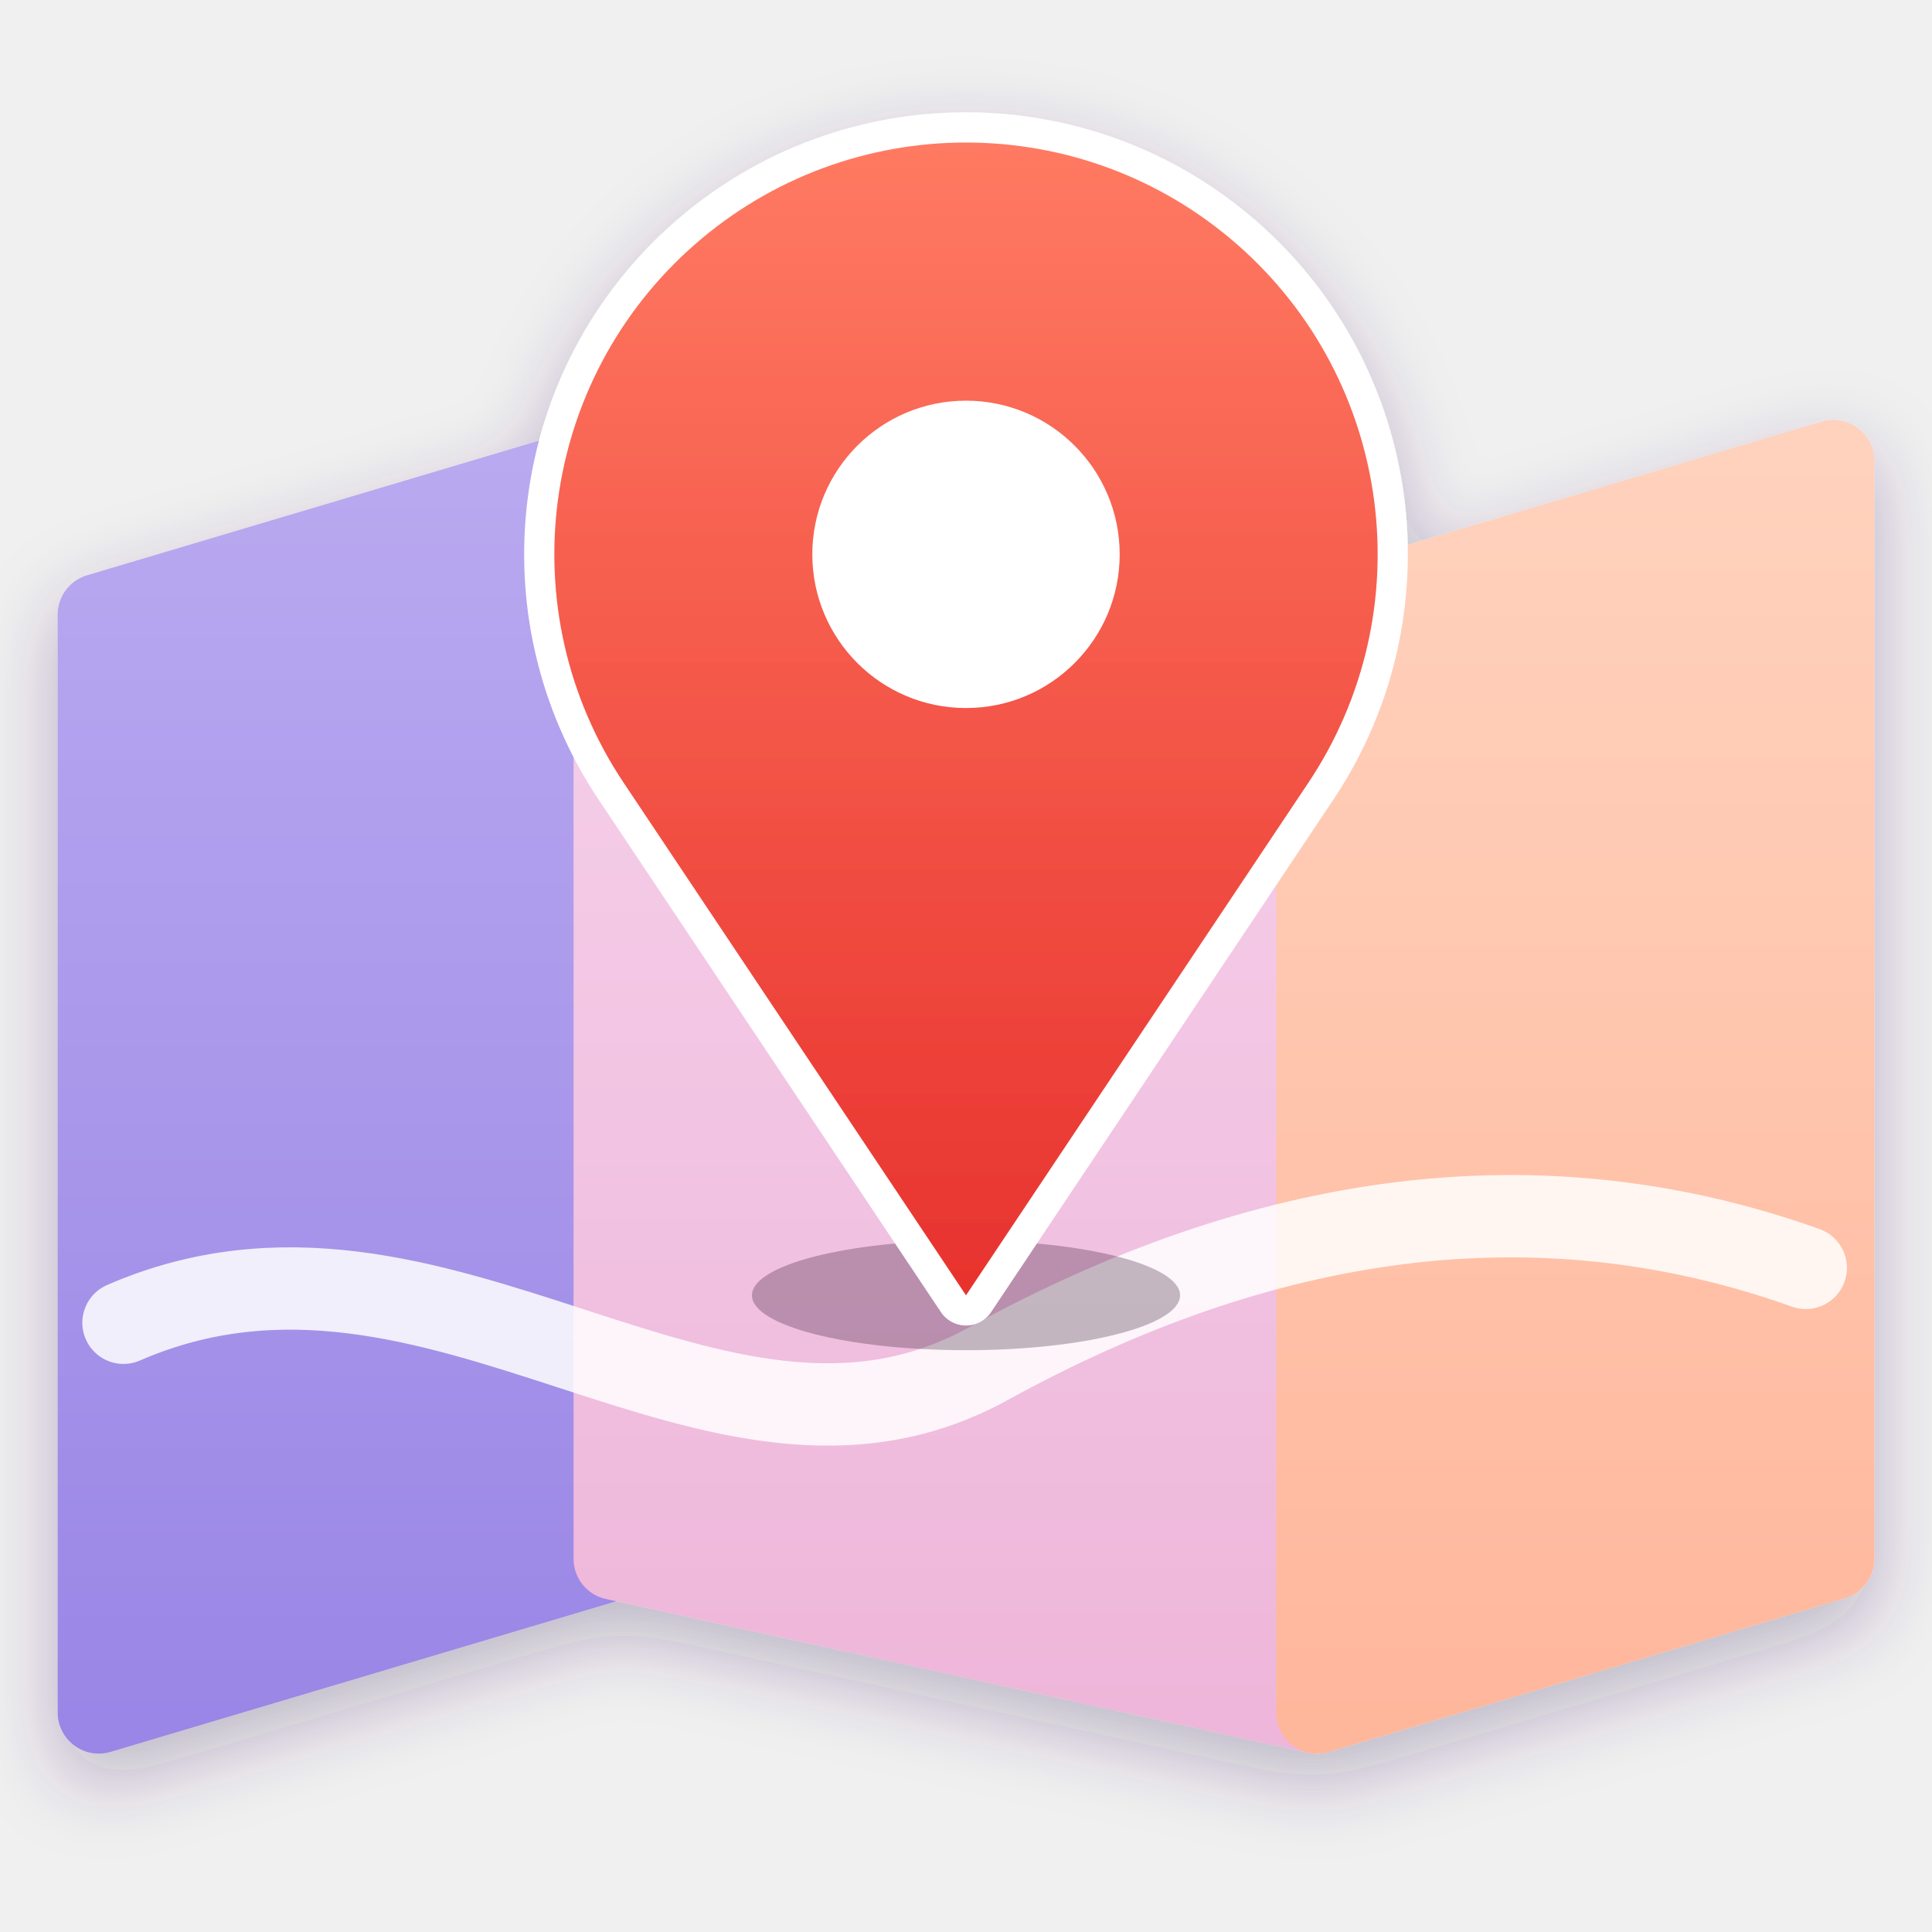
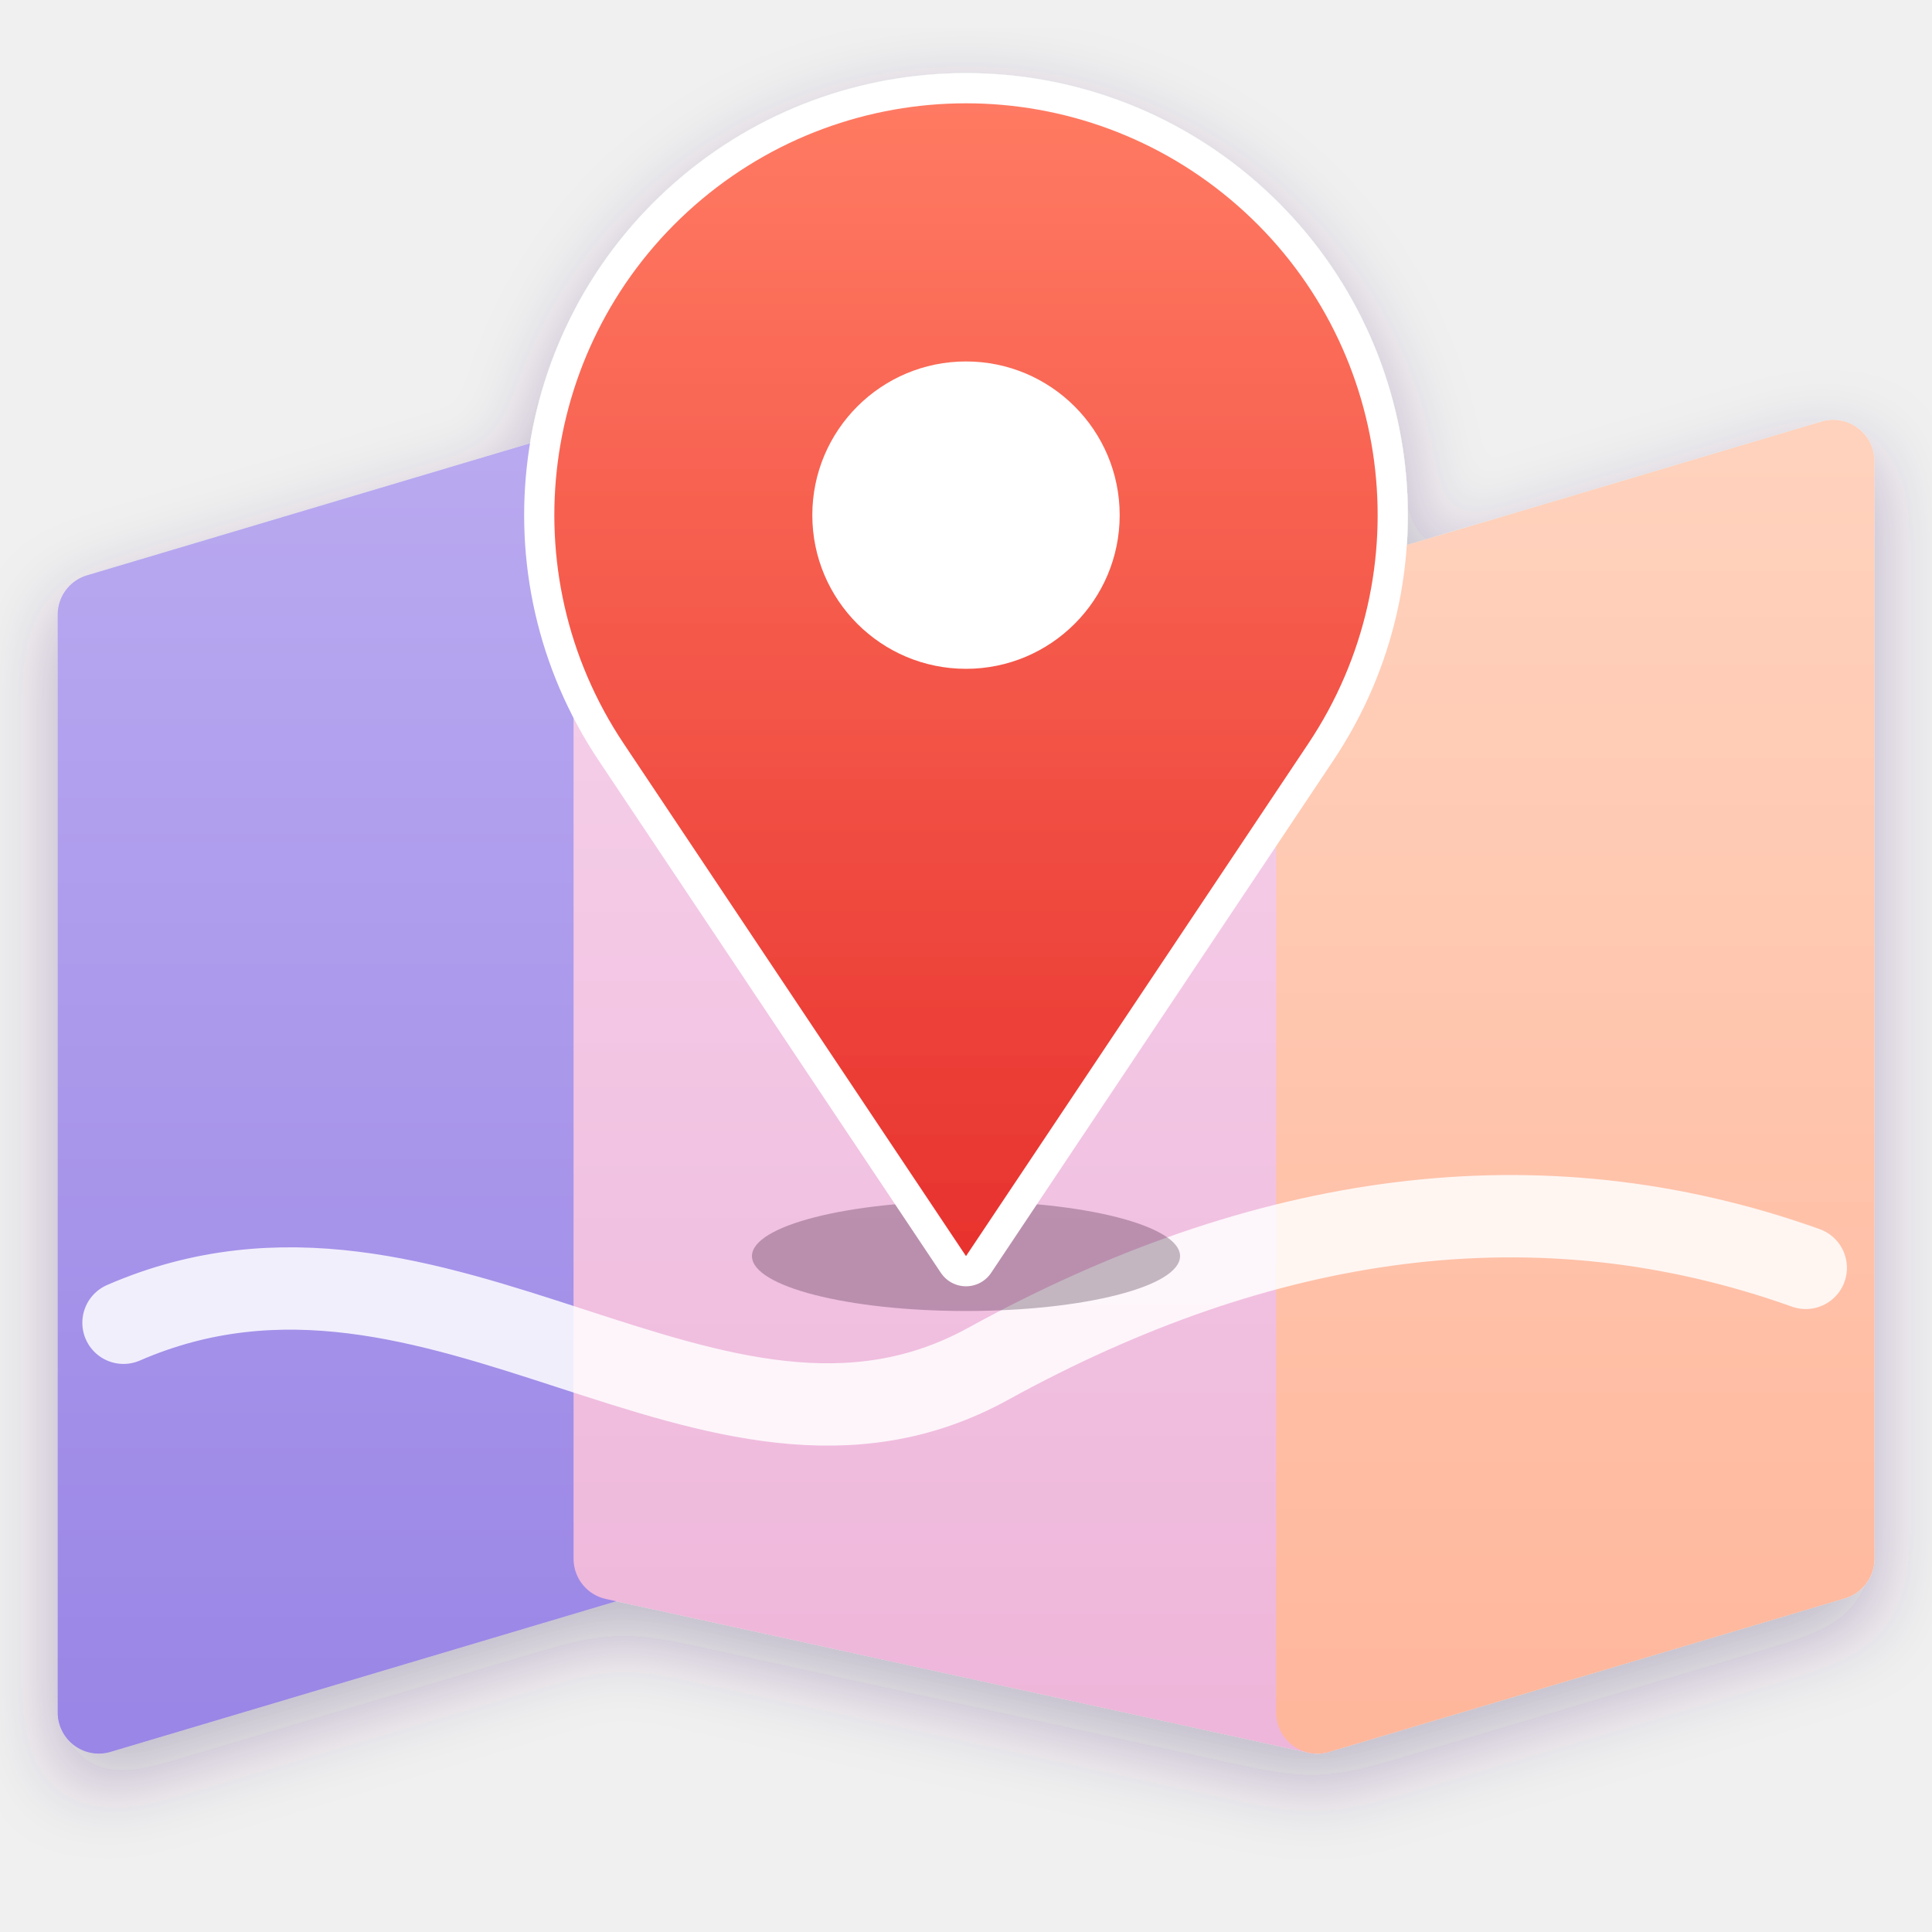
<svg xmlns="http://www.w3.org/2000/svg" width="704" height="704" viewBox="160.0 128.0 704 704">
  <defs>
    <linearGradient id="p0" x1="0" y1="0" x2="0" y2="1">
      <stop offset="0" stop-color="#b9a9f0" />
      <stop offset="1" stop-color="#9a86e6" />
    </linearGradient>
    <linearGradient id="p1" x1="0" y1="0" x2="0" y2="1">
      <stop offset="0" stop-color="#f6d3ec" />
      <stop offset="1" stop-color="#eeb6da" />
    </linearGradient>
    <linearGradient id="p2" x1="0" y1="0" x2="0" y2="1">
      <stop offset="0" stop-color="#ffd2bd" />
      <stop offset="1" stop-color="#ffb79c" />
    </linearGradient>
    <linearGradient id="pin" x1="0" y1="0" x2="0" y2="1">
      <stop offset="0" stop-color="#ff7a62" />
      <stop offset="1" stop-color="#e8322e" />
    </linearGradient>
    <filter id="lift" x="-10%" y="-10%" width="120%" height="130%">
      <feDropShadow dx="0" dy="10" stdDeviation="14" flood-color="#3a2060" flood-opacity="0.28" />
    </filter>
  </defs>
  <g filter="url(#lift)">
    <g stroke-linejoin="round" stroke-width="30">
      <polygon points="196,352 384,296 384,696 196,752" fill="url(#p0)" stroke="url(#p0)" />
      <polygon points="384,296 640,352 640,752 384,696" fill="url(#p1)" stroke="url(#p1)" />
      <polygon points="640,352 828,296 828,696 640,752" fill="url(#p2)" stroke="url(#p2)" />
    </g>
    <path d="M 205 610 C 320 560, 420 680, 520 625 S 720 555, 818 590" fill="none" stroke="#ffffff" stroke-opacity="0.85" stroke-width="30" stroke-linecap="round" />
-     <ellipse cx="512" cy="600" rx="78" ry="20" fill="#2a0f2a" opacity="0.28" />
-     <path d="M 512 600 L 387.3 413.3 A 150 150 0 1 1 636.7 413.3 Z" fill="url(#pin)" stroke="#ffffff" stroke-width="22" stroke-linejoin="round" paint-order="stroke" />
-     <circle cx="512" cy="330" r="56" fill="#ffffff" />
+     <g transform="translate(0 -14.29)">
+       <ellipse cx="512" cy="600" rx="78" ry="20" fill="#2a0f2a" opacity="0.28" />
+       <path d="M 512 600 L 387.3 413.3 A 150 150 0 1 1 636.7 413.3 Z" fill="url(#pin)" stroke="#ffffff" stroke-width="22" stroke-linejoin="round" paint-order="stroke" />
+       <circle cx="512" cy="330" r="56" fill="#ffffff" />
+     </g>
  </g>
</svg>
